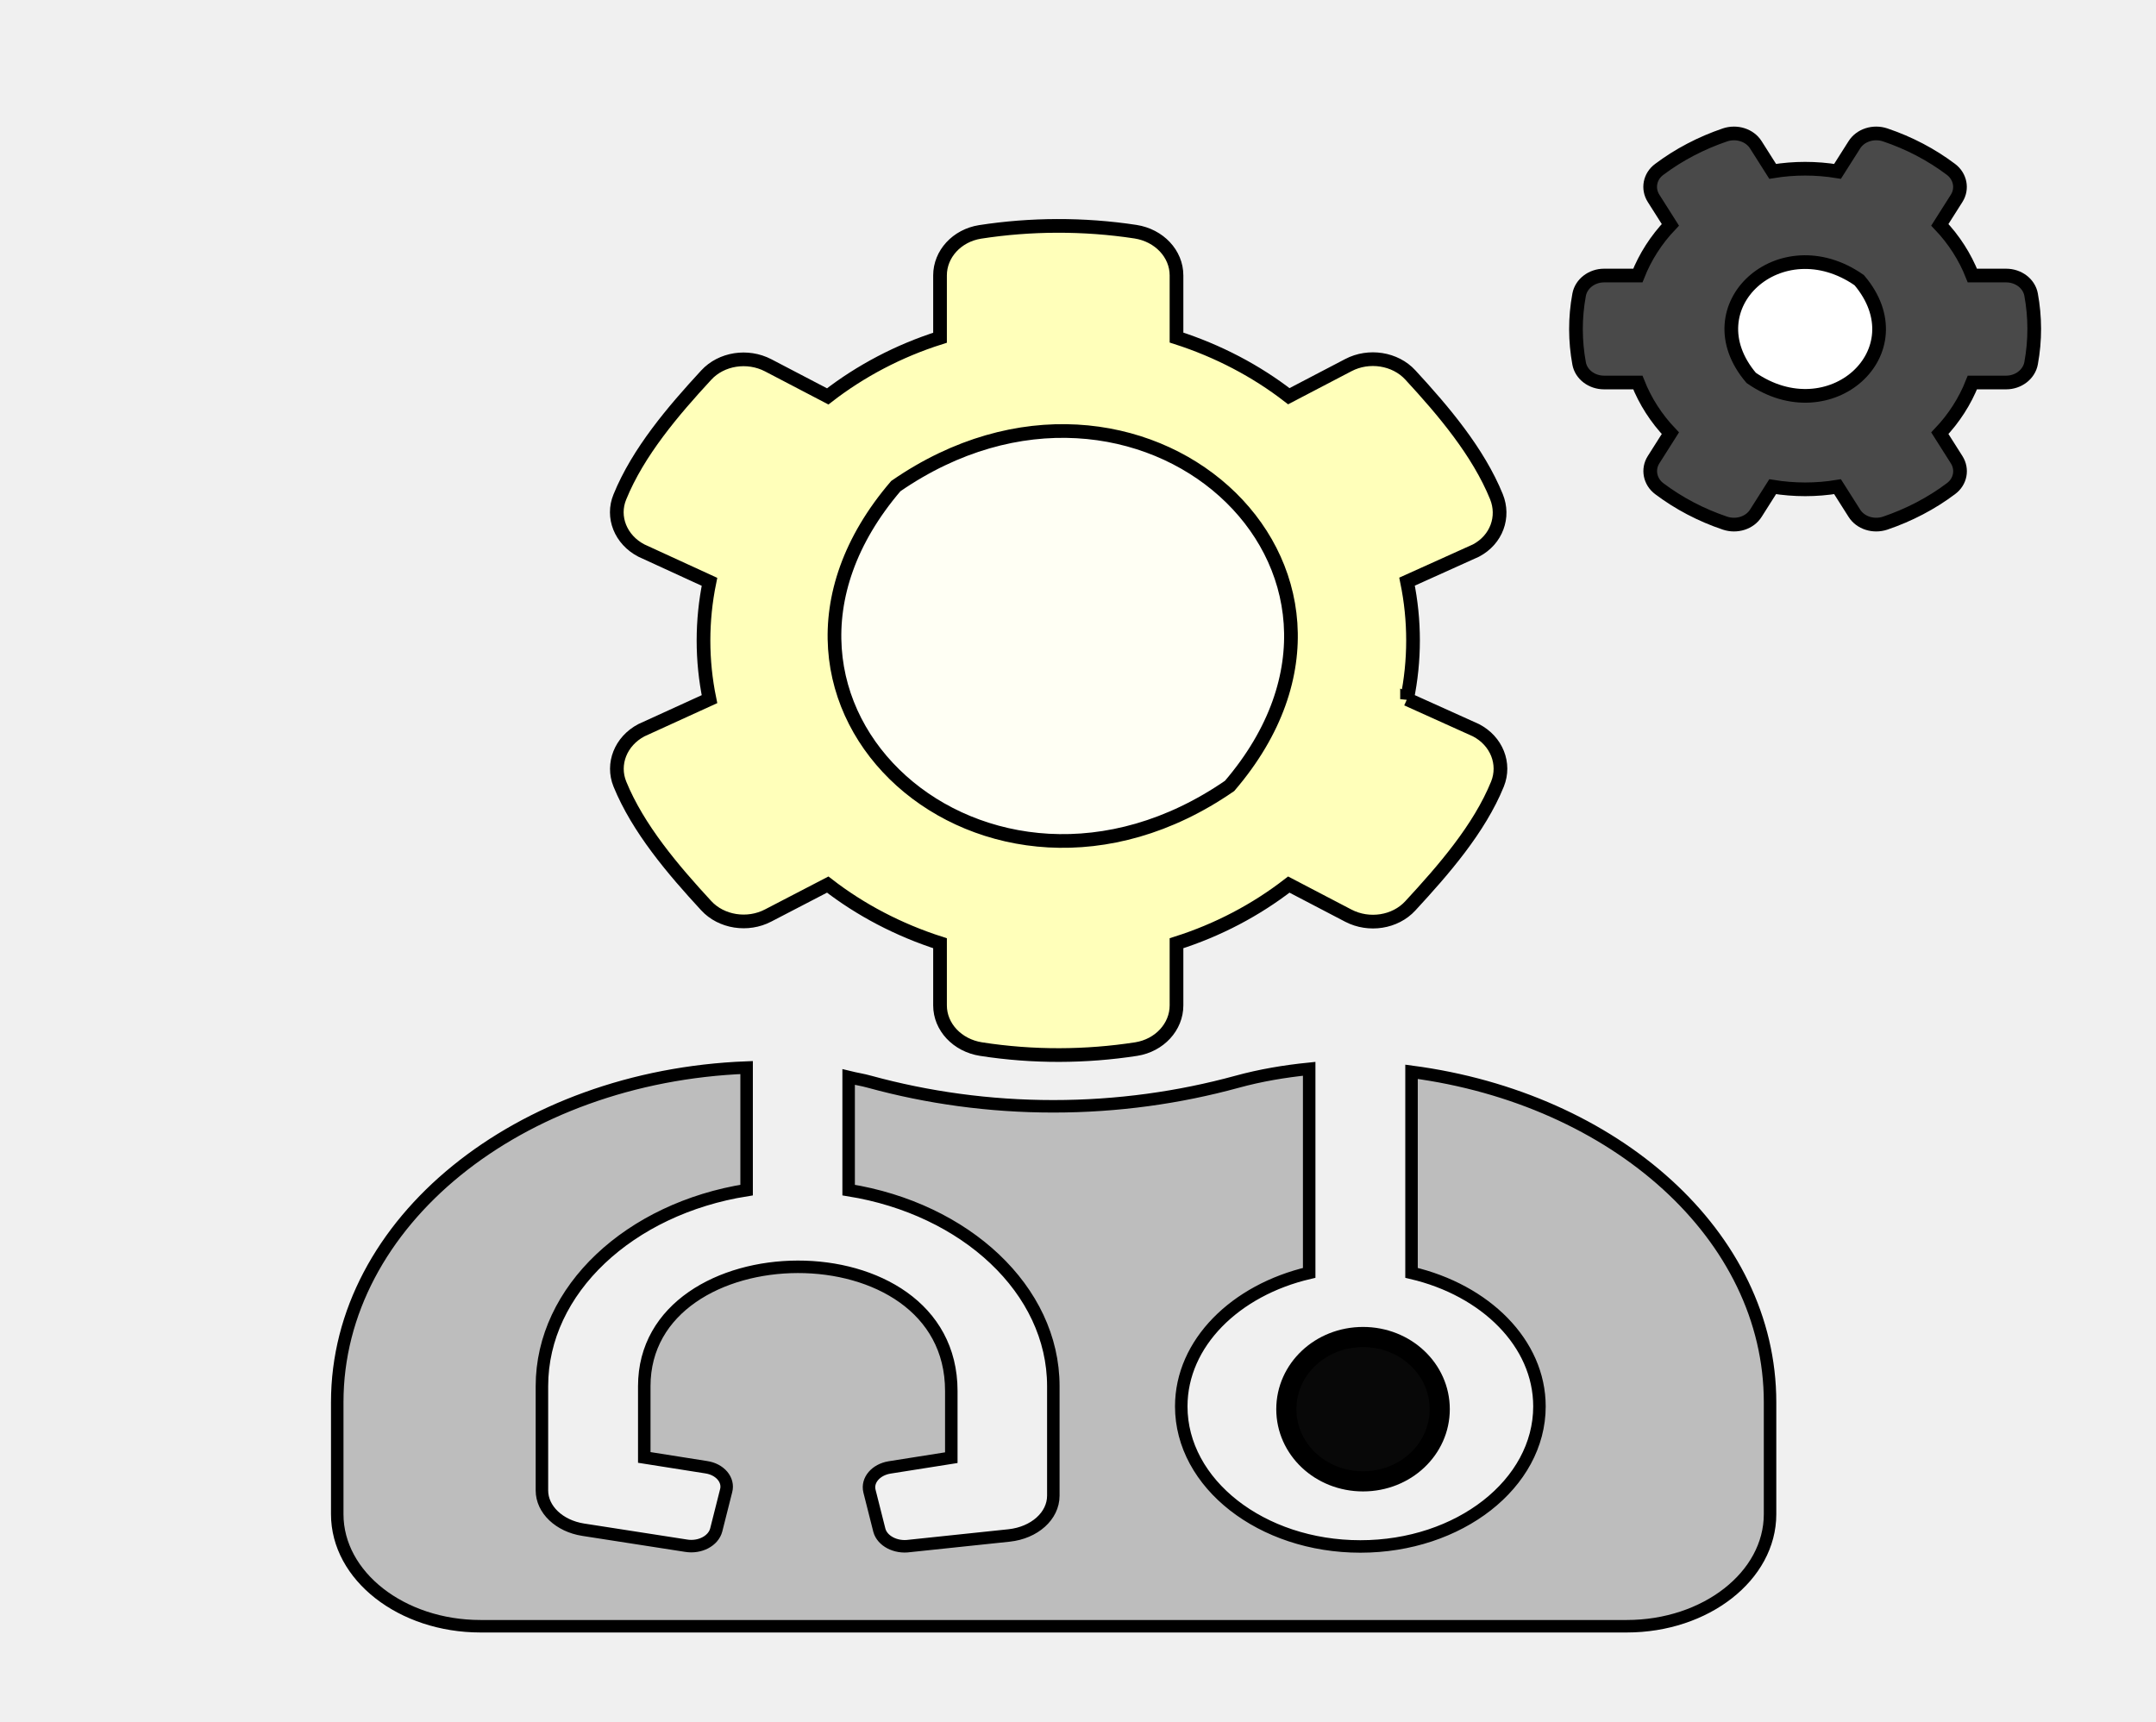
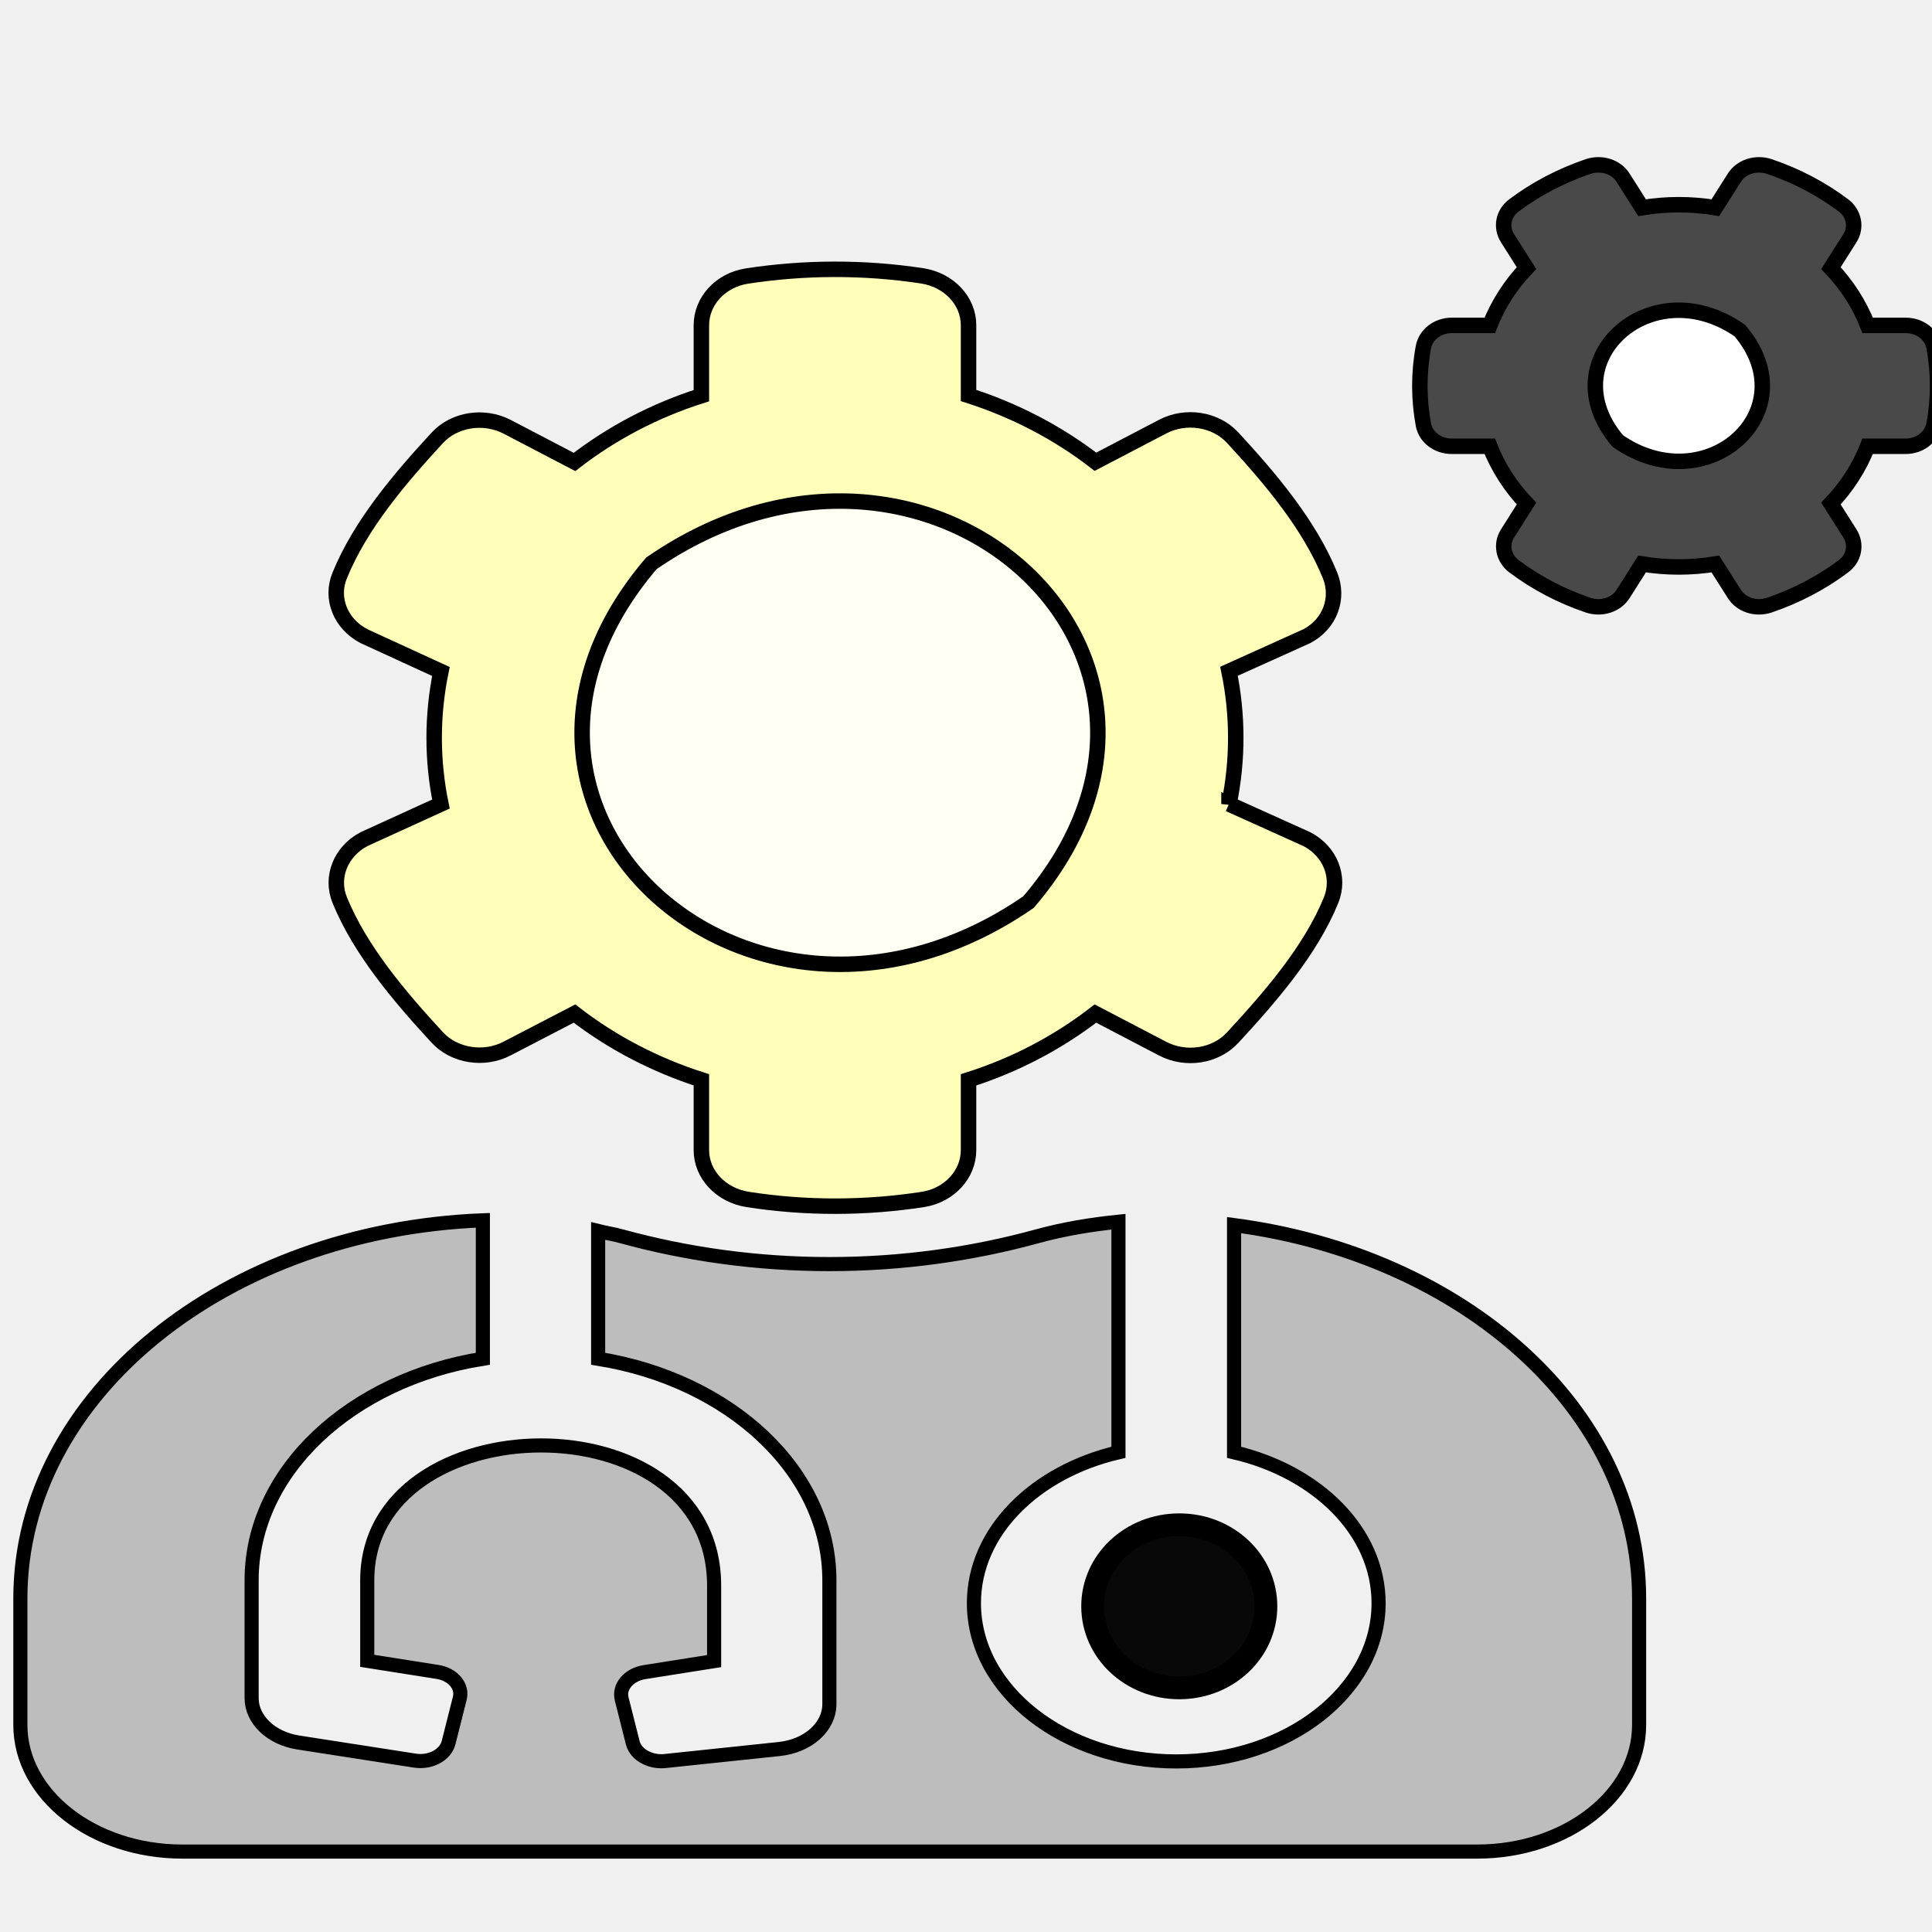
- <svg xmlns="http://www.w3.org/2000/svg" version="1.1" id="svg3858" width="864" height="690" viewBox="0 0 864 690">
+ <svg xmlns="http://www.w3.org/2000/svg" version="1.1" id="svg3858" width="50" height="50" viewBox="0 0 50 50">
  <defs id="defs3862" />
-   <path style="fill:#000000;fill-opacity:0.211;stroke:#000000;stroke-width:5.005;stroke-miterlimit:4;stroke-dasharray:none;stroke-opacity:1" d="m 299.199,427.865 v 49.113 c -46.781,7.417 -82.027,39.892 -82.027,78.582 v 41.797 c 0,7.618 6.921,14.233 16.533,15.736 l 41.27,6.415 c 5.511,0.902 10.894,-1.904 12.048,-6.315 l 3.973,-15.736 c 1.153,-4.31 -2.435,-8.62 -8.074,-9.422 l -24.736,-3.909 v -28.566 c 0,-62.945 123.04,-65.251 123.04,1.904 v 26.762 l -24.736,3.909 c -5.511,0.902 -9.1,5.112 -8.074,9.422 l 3.973,15.736 c 1.153,4.31 6.537,7.116 12.048,6.315 l 39.988,-4.21 c 10.125,-1.103 17.687,-7.818 17.687,-15.937 v -43.901 c 0,-38.689 -35.246,-71.064 -82.027,-78.582 v -45.305 c 2.82,0.702 5.639,1.103 8.459,1.904 23.07,6.315 47.806,9.823 73.568,9.823 25.761,0 50.498,-3.508 73.568,-9.823 9.484,-2.606 19.097,-4.21 28.966,-5.212 v 81.789 c -29.606,6.916 -51.267,28.165 -51.267,53.524 0,30.972 32.17,56.13 71.773,56.13 39.603,0 71.773,-25.158 71.773,-56.13 0,-25.359 -21.66,-46.608 -51.267,-53.524 V 429.569 c 81.514,10.725 143.675,65.652 143.675,132.406 v 44.904 c 0,24.757 -25.761,44.904 -57.419,44.904 H 192.565 c -31.657,0 -57.419,-20.147 -57.419,-44.904 v -44.904 c 0,-72.167 72.799,-130.602 164.053,-134.11 z" id="path1508" />
-   <text xml:space="preserve" style="font-style:normal;font-weight:normal;font-size:40px;line-height:25px;font-family:sans-serif;letter-spacing:0px;word-spacing:0px;fill:#000000;fill-opacity:1;stroke:none" x="207.585" y="599.364" id="text4498">
-     <tspan id="tspan4496" x="207.585" y="622.255" />
+   <text xml:space="preserve" style="font-style:normal;font-weight:normal;font-size:40px;line-height:25px;font-family:sans-serif;letter-spacing:0px;word-spacing:0px;fill:#000000;fill-opacity:1;stroke:none" x="207.585" y="-40.636" id="text4498">
+     <tspan id="tspan4496" x="207.585" y="-17.745" />
  </text>
-   <path style="fill:#000000;fill-opacity:0.692;stroke:#000000;stroke-width:5.486;stroke-miterlimit:4;stroke-dasharray:none;stroke-opacity:1" d="m 710.385,195.059 -6.724,10.606 c -2.46,3.931 -7.707,5.563 -12.381,4.005 -9.675,-3.263 -18.531,-7.936 -26.32,-13.795 -3.772,-2.818 -4.756,-7.788 -2.296,-11.644 l 6.724,-10.606 c -5.658,-5.933 -10.085,-12.831 -13.037,-20.322 h -13.529 c -4.92,0 -9.183,-3.189 -10.003,-7.639 -1.64,-8.9 -1.722,-18.245 0,-27.516 0.82,-4.45 5.084,-7.713 10.003,-7.713 h 13.529 c 2.952,-7.491 7.38,-14.389 13.037,-20.322 l -6.724,-10.606 c -2.46,-3.857 -1.558,-8.826 2.296,-11.644 7.789,-5.859 16.727,-10.532 26.32,-13.795 4.674,-1.558 9.921,0.074 12.381,4.005 l 6.724,10.606 c 8.609,-1.409 17.383,-1.409 25.992,0 l 6.724,-10.606 c 2.46,-3.931 7.708,-5.563 12.381,-4.005 9.675,3.263 18.531,7.936 26.32,13.795 3.772,2.818 4.756,7.788 2.296,11.644 l -6.724,10.606 c 5.658,5.933 10.085,12.831 13.037,20.322 h 13.529 c 4.92,0 9.183,3.189 10.003,7.639 1.64,8.9 1.722,18.245 0,27.516 -0.82,4.45 -5.084,7.713 -10.003,7.713 h -13.529 c -2.952,7.491 -7.38,14.389 -13.037,20.322 l 6.724,10.606 c 2.46,3.857 1.558,8.826 -2.296,11.644 -7.789,5.859 -16.727,10.532 -26.32,13.795 -4.674,1.558 -9.921,-0.074 -12.381,-4.005 l -6.724,-10.606 c -8.527,1.409 -17.383,1.409 -25.992,0 z" id="path5822" />
-   <path style="fill:#ffffff;fill-opacity:1;stroke:#000000;stroke-width:5.486;stroke-miterlimit:4;stroke-dasharray:none;stroke-opacity:1" d="m 701.775,151.449 c 31.568,21.954 67.564,-10.606 43.293,-39.16 -31.568,-22.028 -67.564,10.606 -43.293,39.16 z" id="path5820" />
-   <path style="fill:#ffffba;stroke:#000000;stroke-width:5.486;stroke-miterlimit:4;stroke-dasharray:none;stroke-opacity:1;fill-opacity:1" d="m 563.862,280.212 27.626,12.46 c 8.28,4.302 11.887,13.424 8.608,21.583 -7.296,17.949 -21.642,34.414 -34.922,48.802 -6.066,6.601 -16.559,8.233 -24.839,3.931 l -23.855,-12.46 c -13.116,10.161 -28.364,18.245 -45.006,23.511 v 24.92 c 0,8.603 -6.804,16.02 -16.15,17.504 -20.166,3.115 -41.317,3.263 -62.221,0 -9.427,-1.483 -16.395,-8.826 -16.395,-17.504 v -24.92 c -16.641,-5.34 -31.889,-13.35 -45.006,-23.511 l -23.855,12.386 c -8.198,4.302 -18.773,2.67 -24.839,-3.931 -13.28,-14.389 -27.298,-30.854 -34.594,-48.728 -3.279,-8.084 0.328,-17.207 8.608,-21.583 l 27.298,-12.46 c -3.197,-15.501 -3.197,-31.447 0,-47.022 l -27.298,-12.534 c -8.28,-4.302 -11.969,-13.424 -8.608,-21.509 7.296,-17.949 21.314,-34.414 34.594,-48.802 6.066,-6.601 16.559,-8.233 24.839,-3.931 l 23.855,12.46 c 13.116,-10.161 28.364,-18.245 45.006,-23.511 v -24.995 c 0,-8.529 6.722,-15.946 16.068,-17.429 20.166,-3.115 41.399,-3.263 62.303,-0.074 9.427,1.483 16.395,8.826 16.395,17.504 v 24.92 c 16.641,5.34 31.889,13.35 45.006,23.511 l 23.855,-12.46 c 8.198,-4.302 18.773,-2.67 24.839,3.931 13.28,14.389 27.216,30.854 34.512,48.802 3.279,8.084 0.082,17.207 -8.198,21.583 l -27.626,12.46 c 3.197,15.575 3.197,31.521 0,47.097 z" id="path5818" />
-   <path style="fill:#ffffff;stroke:#000000;stroke-width:5.486;stroke-miterlimit:4;stroke-dasharray:none;stroke-opacity:1;fill-opacity:0.84" d="M 492.762,314.978 C 567.685,227.45 456.44,127.531 358.989,194.825 284.067,282.354 395.312,382.273 492.762,314.978 Z" id="path5816" />
-   <path style="fill:#000000;fill-opacity:0.966;stroke:#000000;stroke-width:8.075;stroke-miterlimit:4;stroke-dasharray:none;stroke-opacity:1" d="m 515.491,564.788 c 0,16.029 13.702,28.925 30.733,28.925 17.031,0 30.733,-12.896 30.733,-28.925 0,-16.029 -13.702,-28.925 -30.733,-28.925 -17.031,0 -30.733,12.896 -30.733,28.925 z" id="path5799" />
-   <text xml:space="preserve" style="font-style:normal;font-weight:normal;font-size:40px;line-height:25px;font-family:sans-serif;letter-spacing:0px;word-spacing:0px;fill:#000000;fill-opacity:1;stroke:none" x="-347.924" y="865.424" id="text5882">
-     <tspan id="tspan5880" x="-347.924" y="888.314" />
+   <g id="g1433" transform="matrix(0.07296022,0,0,0.07296022,-9.333069,0.3641224)">
+     <path id="path1508" d="m 299.199,427.865 v 49.113 c -46.781,7.417 -82.027,39.892 -82.027,78.582 v 41.797 c 0,7.618 6.921,14.233 16.533,15.736 l 41.27,6.415 c 5.511,0.902 10.894,-1.904 12.048,-6.315 l 3.973,-15.736 c 1.153,-4.31 -2.435,-8.62 -8.074,-9.422 l -24.736,-3.909 v -28.566 c 0,-62.945 123.04,-65.251 123.04,1.904 v 26.762 l -24.736,3.909 c -5.511,0.902 -9.1,5.112 -8.074,9.422 l 3.973,15.736 c 1.153,4.31 6.537,7.116 12.048,6.315 l 39.988,-4.21 c 10.125,-1.103 17.687,-7.818 17.687,-15.937 v -43.901 c 0,-38.689 -35.246,-71.064 -82.027,-78.582 v -45.305 c 2.82,0.702 5.639,1.103 8.459,1.904 23.07,6.315 47.806,9.823 73.568,9.823 25.761,0 50.498,-3.508 73.568,-9.823 9.484,-2.606 19.097,-4.21 28.966,-5.212 v 81.789 c -29.606,6.916 -51.267,28.165 -51.267,53.524 0,30.972 32.17,56.13 71.773,56.13 39.603,0 71.773,-25.158 71.773,-56.13 0,-25.359 -21.66,-46.608 -51.267,-53.524 V 429.569 c 81.514,10.725 143.675,65.652 143.675,132.406 v 44.904 c 0,24.757 -25.761,44.904 -57.419,44.904 H 192.565 c -31.657,0 -57.419,-20.147 -57.419,-44.904 v -44.904 c 0,-72.167 72.799,-130.602 164.053,-134.11 z" style="fill:#000000;fill-opacity:0.211;stroke:#000000;stroke-width:5.005;stroke-miterlimit:4;stroke-dasharray:none;stroke-opacity:1" />
+     <path id="path5822" d="m 710.385,195.059 -6.724,10.606 c -2.46,3.931 -7.707,5.563 -12.381,4.005 -9.675,-3.263 -18.531,-7.936 -26.32,-13.795 -3.772,-2.818 -4.756,-7.788 -2.296,-11.644 l 6.724,-10.606 c -5.658,-5.933 -10.085,-12.831 -13.037,-20.322 h -13.529 c -4.92,0 -9.183,-3.189 -10.003,-7.639 -1.64,-8.9 -1.722,-18.245 0,-27.516 0.82,-4.45 5.084,-7.713 10.003,-7.713 h 13.529 c 2.952,-7.491 7.38,-14.389 13.037,-20.322 l -6.724,-10.606 c -2.46,-3.857 -1.558,-8.826 2.296,-11.644 7.789,-5.859 16.727,-10.532 26.32,-13.795 4.674,-1.558 9.921,0.074 12.381,4.005 l 6.724,10.606 c 8.609,-1.409 17.383,-1.409 25.992,0 l 6.724,-10.606 c 2.46,-3.931 7.708,-5.563 12.381,-4.005 9.675,3.263 18.531,7.936 26.32,13.795 3.772,2.818 4.756,7.788 2.296,11.644 l -6.724,10.606 c 5.658,5.933 10.085,12.831 13.037,20.322 h 13.529 c 4.92,0 9.183,3.189 10.003,7.639 1.64,8.9 1.722,18.245 0,27.516 -0.82,4.45 -5.084,7.713 -10.003,7.713 h -13.529 c -2.952,7.491 -7.38,14.389 -13.037,20.322 l 6.724,10.606 c 2.46,3.857 1.558,8.826 -2.296,11.644 -7.789,5.859 -16.727,10.532 -26.32,13.795 -4.674,1.558 -9.921,-0.074 -12.381,-4.005 l -6.724,-10.606 c -8.527,1.409 -17.383,1.409 -25.992,0 z" style="fill:#000000;fill-opacity:0.692;stroke:#000000;stroke-width:5.486;stroke-miterlimit:4;stroke-dasharray:none;stroke-opacity:1" />
+     <path id="path5820" d="m 701.775,151.449 c 31.568,21.954 67.564,-10.606 43.293,-39.16 -31.568,-22.028 -67.564,10.606 -43.293,39.16 z" style="fill:#ffffff;fill-opacity:1;stroke:#000000;stroke-width:5.486;stroke-miterlimit:4;stroke-dasharray:none;stroke-opacity:1" />
+     <path id="path5818" d="m 563.862,280.212 27.626,12.46 c 8.28,4.302 11.887,13.424 8.608,21.583 -7.296,17.949 -21.642,34.414 -34.922,48.802 -6.066,6.601 -16.559,8.233 -24.839,3.931 l -23.855,-12.46 c -13.116,10.161 -28.364,18.245 -45.006,23.511 v 24.92 c 0,8.603 -6.804,16.02 -16.15,17.504 -20.166,3.115 -41.317,3.263 -62.221,0 -9.427,-1.483 -16.395,-8.826 -16.395,-17.504 v -24.92 c -16.641,-5.34 -31.889,-13.35 -45.006,-23.511 l -23.855,12.386 c -8.198,4.302 -18.773,2.67 -24.839,-3.931 -13.28,-14.389 -27.298,-30.854 -34.594,-48.728 -3.279,-8.084 0.328,-17.207 8.608,-21.583 l 27.298,-12.46 c -3.197,-15.501 -3.197,-31.447 0,-47.022 l -27.298,-12.534 c -8.28,-4.302 -11.969,-13.424 -8.608,-21.509 7.296,-17.949 21.314,-34.414 34.594,-48.802 6.066,-6.601 16.559,-8.233 24.839,-3.931 l 23.855,12.46 c 13.116,-10.161 28.364,-18.245 45.006,-23.511 v -24.995 c 0,-8.529 6.722,-15.946 16.068,-17.429 20.166,-3.115 41.399,-3.263 62.303,-0.074 9.427,1.483 16.395,8.826 16.395,17.504 v 24.92 c 16.641,5.34 31.889,13.35 45.006,23.511 l 23.855,-12.46 c 8.198,-4.302 18.773,-2.67 24.839,3.931 13.28,14.389 27.216,30.854 34.512,48.802 3.279,8.084 0.082,17.207 -8.198,21.583 l -27.626,12.46 c 3.197,15.575 3.197,31.521 0,47.097 z" style="fill:#ffffba;fill-opacity:1;stroke:#000000;stroke-width:5.486;stroke-miterlimit:4;stroke-dasharray:none;stroke-opacity:1" />
+     <path id="path5816" d="M 492.762,314.978 C 567.685,227.45 456.44,127.531 358.989,194.825 284.067,282.354 395.312,382.273 492.762,314.978 Z" style="fill:#ffffff;fill-opacity:0.84;stroke:#000000;stroke-width:5.486;stroke-miterlimit:4;stroke-dasharray:none;stroke-opacity:1" />
+     <path id="path5799" d="m 515.491,564.788 c 0,16.029 13.702,28.925 30.733,28.925 17.031,0 30.733,-12.896 30.733,-28.925 0,-16.029 -13.702,-28.925 -30.733,-28.925 -17.031,0 -30.733,12.896 -30.733,28.925 z" style="fill:#000000;fill-opacity:0.966;stroke:#000000;stroke-width:8.075;stroke-miterlimit:4;stroke-dasharray:none;stroke-opacity:1" />
+   </g>
+   <text xml:space="preserve" style="font-style:normal;font-weight:normal;font-size:40px;line-height:25px;font-family:sans-serif;letter-spacing:0px;word-spacing:0px;fill:#000000;fill-opacity:1;stroke:none" x="-347.924" y="225.424" id="text5882">
+     <tspan id="tspan5880" x="-347.924" y="248.314" />
  </text>
</svg>
